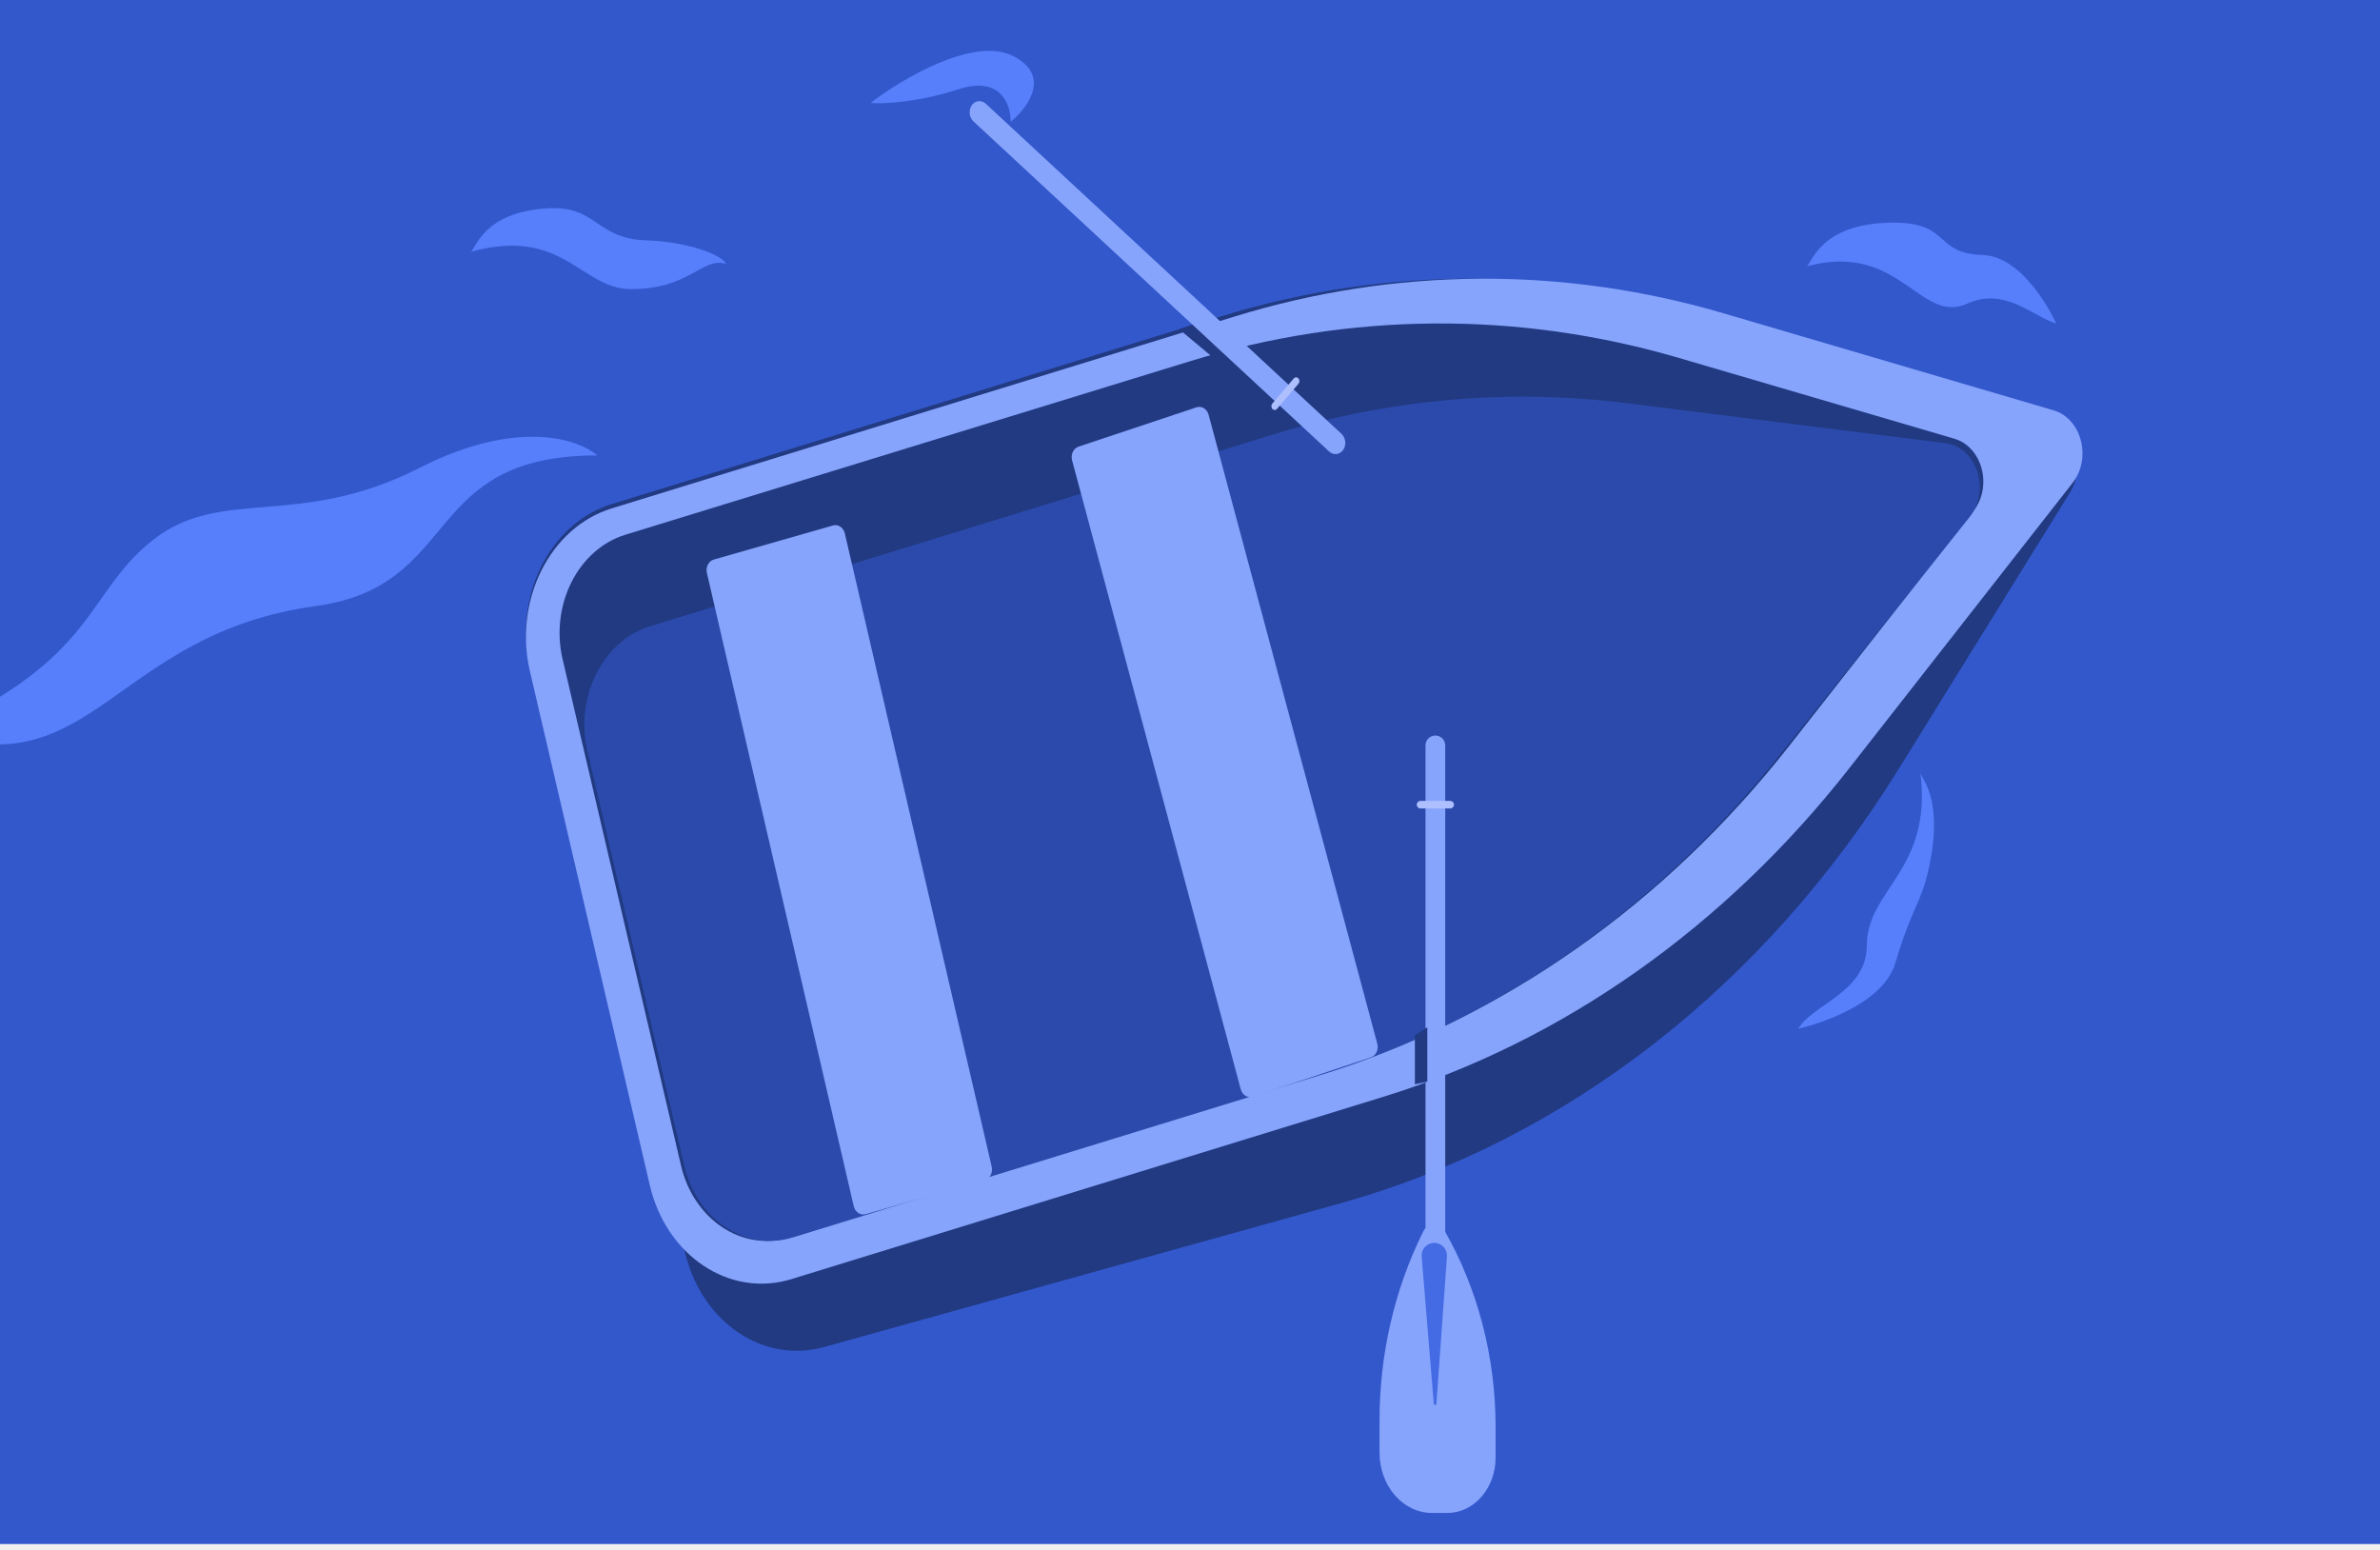
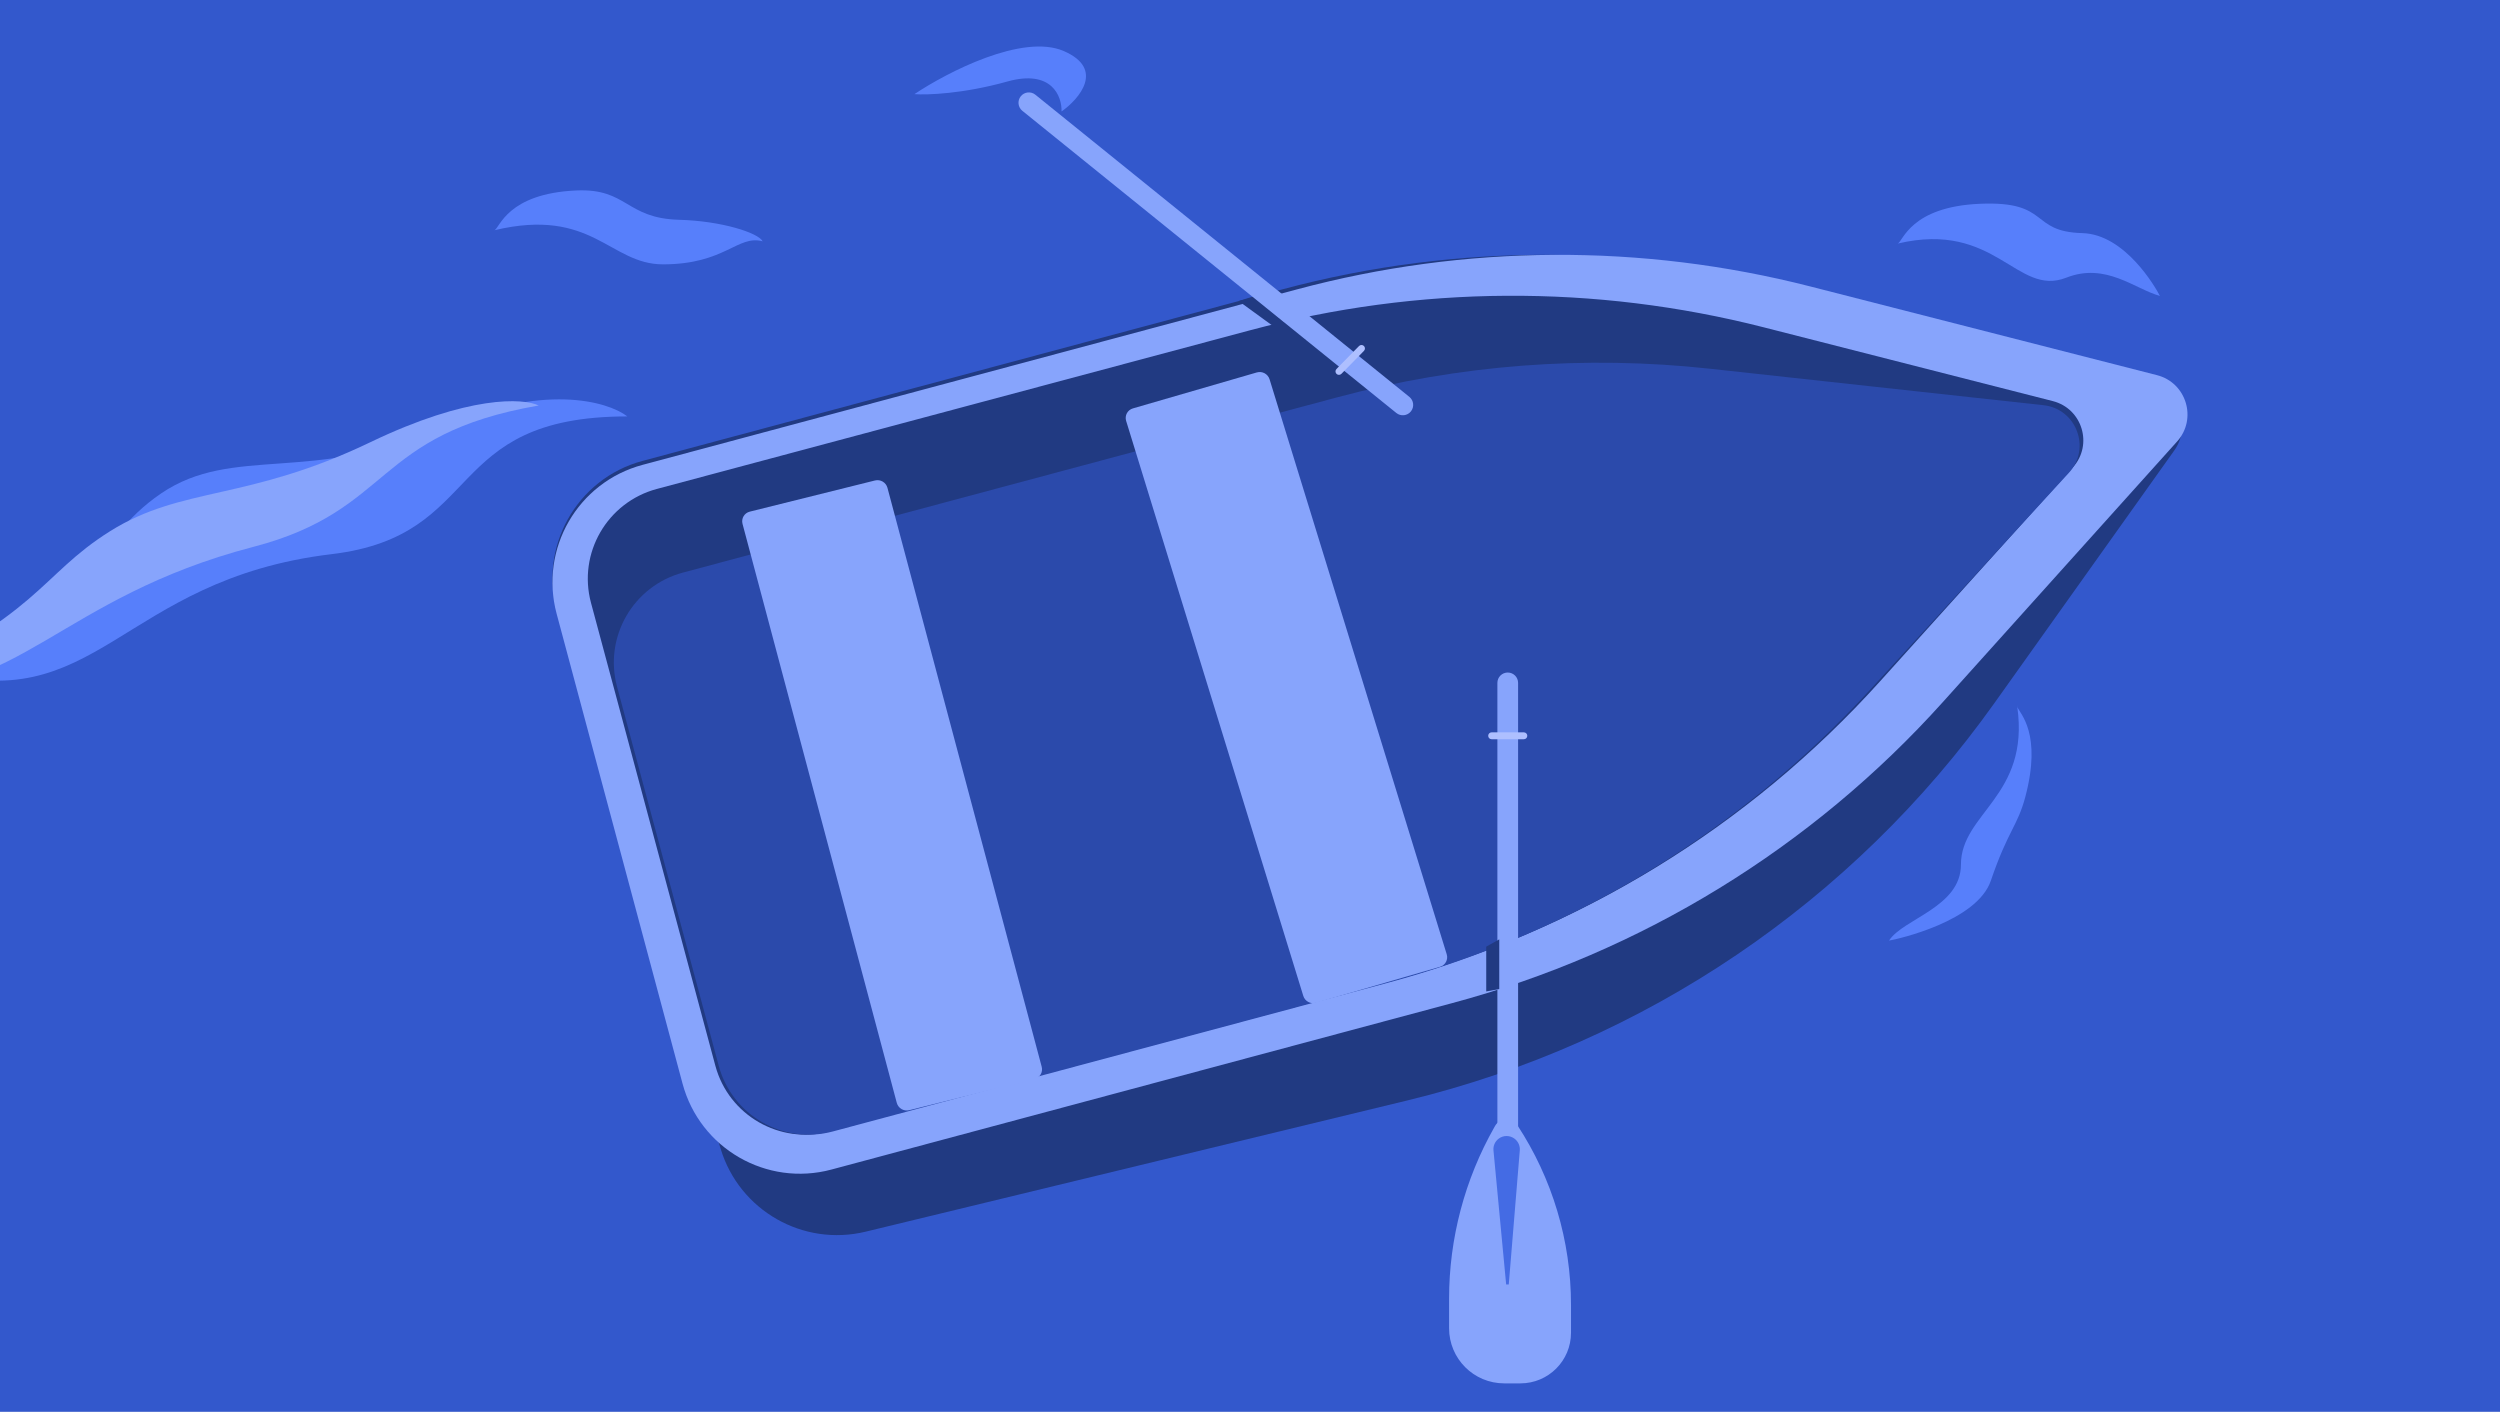
- <svg xmlns="http://www.w3.org/2000/svg" width="232" height="151" viewBox="0 0 232 151" fill="none">
+ <svg xmlns="http://www.w3.org/2000/svg" width="1344" height="759" viewBox="0 0 1344 759" fill="none">
  <g clip-path="url(#clip0)">
-     <path d="M0 0H232V150.5H0V0Z" fill="#3358CC" />
-     <path d="M74.33 49.348C61.01 50.155 64.457 50.366 60.333 51.488L62.62 62.582L125.02 45.605C121.631 45.6 112.058 44.475 101.892 48.057C89.183 52.534 90.98 48.339 74.33 49.348Z" fill="#446BE4" />
-     <path d="M14.953 52.599C8.275 57.812 9.616 64.124 -6.609 71.359C9.082 76.876 11.046 61.783 30.779 59.072C45.132 57.1 40.916 44.39 58.218 44.39C56.4 42.782 50.395 40.772 40.916 45.596C29.066 51.625 21.631 47.385 14.953 52.599Z" fill="#577FFB" />
-     <path d="M51.761 65.428C49.902 58.415 53.47 51.027 59.634 49.129L118.985 30.849C135.422 25.787 152.746 25.944 169.111 31.305L199.75 41.34C202.248 42.159 203.29 45.572 201.783 48.003L185.069 74.97C171.941 96.152 152.604 111.182 130.608 117.304L80.33 131.296C74.52 132.912 68.621 129.043 66.879 122.472L51.761 65.428Z" fill="#213A82" />
-     <path d="M51.656 65.426C50.043 58.513 53.613 51.406 59.63 49.552L120.361 30.848C135.951 26.046 152.355 25.938 167.992 30.534L200.17 39.991C202.907 40.796 203.923 44.651 202.034 47.065L180.302 74.833C168.139 90.373 152.314 101.525 134.745 106.937L77.155 124.674C71.138 126.527 64.953 122.425 63.34 115.511L51.656 65.426Z" fill="#87A4FC" />
-     <path d="M54.844 64.263C53.608 58.975 56.346 53.538 60.96 52.12L116.023 35.203C131.617 30.412 148.024 30.304 163.665 34.89L190.502 42.758C193.239 43.561 194.256 47.408 192.366 49.816L174.467 72.631C162.302 88.137 146.473 99.264 128.9 104.663L76.978 120.615C72.364 122.033 67.621 118.895 66.384 113.606L54.844 64.263Z" fill="#213A82" />
-     <path d="M57.261 73.194C56.025 67.9 58.762 62.458 63.373 61.039L124.128 42.344C135.382 38.882 147.099 37.851 158.681 39.306L189.633 43.194C192.694 43.579 194.076 47.792 191.996 50.398L173.572 73.489C161.488 88.635 145.887 99.505 128.605 104.823L77.285 120.614C72.673 122.033 67.932 118.892 66.696 113.598L57.261 73.194Z" fill="#2B4AAB" />
-     <path d="M104.506 44.868C104.353 44.298 104.634 43.702 105.132 43.535L116.636 39.7C117.135 39.534 117.663 39.861 117.816 40.431L134.256 101.727C134.409 102.297 134.128 102.894 133.629 103.06L122.126 106.895C121.627 107.061 121.099 106.734 120.946 106.164L104.506 44.868Z" fill="#87A4FC" />
-     <path d="M68.907 55.846C68.773 55.269 69.073 54.685 69.577 54.541L81.201 51.217C81.705 51.073 82.222 51.423 82.356 51.999L96.67 113.717C96.803 114.293 96.503 114.877 95.999 115.021L84.376 118.345C83.872 118.489 83.355 118.139 83.221 117.563L68.907 55.846Z" fill="#87A4FC" />
-     <rect x="138.958" y="71.69" width="1.921" height="53.46" rx="0.961" fill="#87A4FC" />
-     <rect x="138.104" y="78.066" width="3.629" height="0.736" rx="0.368" fill="#AEBFFF" />
-     <path d="M139.591 147.466C136.765 147.466 134.475 144.835 134.475 141.589L134.475 138.452C134.475 132.037 135.923 125.731 138.679 120.151L138.741 120.026C139.189 119.118 140.315 119.077 140.814 119.95C144.06 125.635 145.789 132.287 145.789 139.086V142.077C145.789 145.053 143.689 147.466 141.098 147.466H139.591Z" fill="#87A4FC" />
-     <path d="M138.582 122.478C138.55 122.088 138.704 121.706 138.999 121.448C139.464 121.041 140.162 121.043 140.627 121.451C140.919 121.706 141.076 122.086 141.049 122.473L140.014 136.921H139.771L138.582 122.478Z" fill="#446BE4" />
-     <path d="M119.424 34.54L118.463 35.03L114.941 32.087L116.328 31.597L119.424 34.54Z" fill="#213A82" />
-     <rect width="2.099" height="49.389" rx="1.049" transform="matrix(-0.575296 0.817945 -0.732978 -0.680252 131.534 43)" fill="#87A4FC" />
-     <path d="M137.922 100.909L139.131 100.135V105.429L137.922 105.687V100.909Z" fill="#213A82" />
-     <path d="M45.888 24.541C45.874 24.547 45.861 24.551 45.847 24.552C45.861 24.548 45.874 24.545 45.888 24.541C46.371 24.311 47.065 20.623 53.495 20.302C58.231 20.066 58.058 23.277 63.015 23.428C66.981 23.55 70.379 24.826 70.777 25.725C68.451 24.997 67.304 28.179 61.522 28.179C56.583 28.179 54.975 22.058 45.888 24.541Z" fill="#577FFB" />
-     <rect width="3.913" height="0.689" rx="0.344" transform="matrix(0.649694 -0.760196 0.663469 0.748204 123.8 39.5977)" fill="#AEBFFF" />
-     <path d="M93.486 8.688C97.606 7.365 98.553 10.267 98.512 11.883C100.176 10.531 102.547 7.35 98.722 5.443C94.896 3.536 87.885 7.71 84.857 10.036C86.017 10.138 89.367 10.011 93.486 8.688Z" fill="#577FFB" />
-     <path d="M176.113 25.963C176.099 25.969 176.086 25.973 176.072 25.974C176.086 25.97 176.099 25.967 176.113 25.963C176.596 25.733 177.29 22.045 183.72 21.724C190.332 21.394 188.283 24.698 193.24 24.85C197.206 24.972 200.042 30.648 200.441 31.546C198.114 30.818 195.43 27.936 191.747 29.601C187.151 31.679 185.202 23.486 176.113 25.963Z" fill="#577FFB" />
-     <path d="M187.205 75.361C187.183 75.298 187.175 75.246 187.184 75.201C187.191 75.255 187.198 75.308 187.205 75.361C187.454 76.08 189.508 78.178 187.952 84.933C187.228 88.078 186.351 88.492 184.75 93.884C183.469 98.197 176.167 100.098 175.302 100.267C176.599 97.933 181.974 96.713 181.974 92.167C181.974 86.676 188.369 84.873 187.205 75.361Z" fill="#577FFB" />
+     <path d="M0 0H1344V759H0V0Z" fill="#3358CC" />
+     <path d="M430.6 248.867C353.436 252.938 373.407 254.002 349.515 259.661L362.767 315.611L724.251 229.992C704.62 229.969 649.166 224.294 590.268 242.356C516.646 264.934 527.055 243.777 430.6 248.867Z" fill="#446BE4" />
+     <path d="M86.623 265.263C47.936 291.557 55.705 323.39 -38.287 359.874C52.613 387.7 63.989 311.58 178.308 297.909C261.451 287.965 237.028 223.865 337.259 223.865C326.73 215.756 291.943 205.62 237.028 229.946C168.384 260.354 125.31 238.97 86.623 265.263Z" fill="#577FFB" />
+     <path d="M59.184 285.572C20.534 309.821 22.544 330.716 -67.111 370.61C9.815 375.841 31.778 321.234 136.065 294.027C211.912 274.24 200.018 233.524 289.596 217.992C281.443 213.994 251.924 212.348 199.076 237.746C133.016 269.493 97.834 261.323 59.184 285.572Z" fill="#87A4FC" />
+     <path d="M299.855 329.97C289.086 294.599 309.758 257.34 345.464 247.767L689.291 155.58C784.511 130.05 884.873 130.844 979.677 157.877L1157.17 208.489C1171.64 212.617 1177.68 229.829 1168.95 242.092L1072.12 378.089C996.071 484.912 884.052 560.716 756.627 591.586L465.359 662.15C431.701 670.304 397.526 650.787 387.438 617.65L299.855 329.97Z" fill="#213A82" />
+     <path d="M299.244 329.959C289.901 295.092 310.584 259.25 345.442 249.904L697.26 155.573C787.576 131.357 882.604 130.812 973.192 153.99L1159.6 201.685C1175.46 205.742 1181.34 225.188 1170.4 237.361L1044.51 377.398C974.048 455.772 882.37 512.014 780.59 539.303L446.968 628.755C412.11 638.101 376.278 617.413 366.934 582.546L299.244 329.959Z" fill="#87A4FC" />
+     <path d="M317.721 324.089C310.556 297.417 326.417 270 353.147 262.85L672.136 177.532C762.471 153.37 857.52 152.826 948.128 175.952L1103.6 215.634C1119.46 219.682 1125.34 239.084 1114.4 251.229L1010.71 366.289C940.233 444.487 848.535 500.603 746.733 527.832L445.945 608.283C419.215 615.432 391.737 599.606 384.572 572.935L317.721 324.089Z" fill="#213A82" />
+     <path d="M331.72 369.132C324.559 342.433 340.412 314.987 367.129 307.83L719.085 213.551C784.281 196.087 852.159 190.891 919.256 198.228L1098.57 217.837C1116.29 219.776 1124.3 241.024 1112.25 254.167L1005.52 370.617C935.514 447 845.14 501.823 745.023 528.642L447.721 608.281C421.003 615.438 393.539 599.595 386.377 572.896L331.72 369.132Z" fill="#2B4AAB" />
+     <path d="M605.414 226.28C604.528 223.406 606.153 220.396 609.043 219.558L675.684 200.218C678.574 199.38 681.634 201.03 682.519 203.904L777.758 513.03C778.644 515.904 777.019 518.913 774.129 519.752L707.488 539.091C704.598 539.93 701.538 538.28 700.653 535.406L605.414 226.28Z" fill="#87A4FC" />
+     <path d="M399.184 281.641C398.41 278.735 400.149 275.79 403.069 275.063L470.405 258.299C473.325 257.572 476.32 259.339 477.094 262.244L560.018 573.495C560.792 576.401 559.053 579.346 556.133 580.073L488.797 596.837C485.877 597.564 482.882 595.797 482.108 592.891L399.184 281.641Z" fill="#87A4FC" />
+     <rect x="804.996" y="361.551" width="11.131" height="269.608" rx="5.565" fill="#87A4FC" />
+     <rect x="800.049" y="393.706" width="21.024" height="3.71" rx="1.855" fill="#AEBFFF" />
+     <path d="M808.663 743.701C792.294 743.701 779.024 730.432 779.024 714.063L779.024 698.24C779.024 665.888 787.416 634.088 803.381 605.948L803.738 605.318C806.336 600.738 812.859 600.528 815.746 604.931C834.553 633.605 844.571 667.148 844.571 701.439V716.524C844.571 731.534 832.404 743.701 817.394 743.701H808.663Z" fill="#87A4FC" />
+     <path d="M802.893 618.469C802.662 616.035 803.704 613.653 805.649 612.171C808.185 610.237 811.715 610.249 814.251 612.182C816.183 613.655 817.243 616.019 817.043 618.441L811.114 690.522H809.708L802.893 618.469Z" fill="#446BE4" />
+     <path d="M691.835 174.186L686.269 176.659L665.863 161.818L673.902 159.345L691.835 174.186Z" fill="#213A82" />
+     <rect x="761.991" y="216.855" width="11.131" height="269.608" rx="5.565" transform="rotate(128.936 761.991 216.855)" fill="#87A4FC" />
+     <path d="M799 508.907L806 505V531.698L799 533V508.907Z" fill="#213A82" />
+     <path d="M265.834 123.766C265.755 123.799 265.677 123.818 265.599 123.822C265.678 123.803 265.756 123.785 265.834 123.766C268.634 122.604 272.653 104.008 309.905 102.388C337.341 101.195 336.336 117.389 365.055 118.155C388.03 118.768 407.714 125.206 410.021 129.738C396.544 126.066 389.902 142.115 356.406 142.115C327.79 142.115 318.479 111.245 265.834 123.766Z" fill="#577FFB" />
+     <rect x="717.188" y="199.7" width="21.024" height="3.71" rx="1.855" transform="rotate(-45.5282 717.188 199.7)" fill="#AEBFFF" />
+     <path d="M541.573 43.816C565.437 37.144 570.927 51.778 570.689 59.928C580.328 53.11 594.066 37.07 571.903 27.453C549.741 17.836 509.123 38.886 491.584 50.613C498.304 51.127 517.709 50.488 541.573 43.816Z" fill="#577FFB" />
+     <path d="M1020.24 130.936C1020.16 130.969 1020.08 130.988 1020.01 130.992C1020.08 130.973 1020.16 130.955 1020.24 130.936C1023.04 129.776 1027.06 111.178 1064.31 109.558C1102.61 107.892 1090.74 124.559 1119.46 125.325C1142.44 125.937 1158.87 154.562 1161.17 159.094C1147.7 155.423 1132.15 140.889 1110.81 149.285C1084.19 159.765 1072.89 118.445 1020.24 130.936Z" fill="#577FFB" />
+     <path d="M1084.5 380.063C1084.37 379.744 1084.32 379.48 1084.38 379.257C1084.42 379.527 1084.46 379.796 1084.5 380.063C1085.94 383.688 1097.84 394.267 1088.83 428.334C1084.63 444.194 1079.55 446.285 1070.27 473.475C1062.85 495.227 1020.56 504.814 1015.54 505.668C1023.06 493.894 1054.2 487.745 1054.2 464.818C1054.2 437.127 1091.24 428.034 1084.5 380.063Z" fill="#577FFB" />
  </g>
  <defs>
    <clipPath id="clip0">
-       <path d="M0 0H232V150.5H0V0Z" fill="white" />
+       <path d="M0 0H1344V759H0V0Z" fill="white" />
    </clipPath>
  </defs>
</svg>
